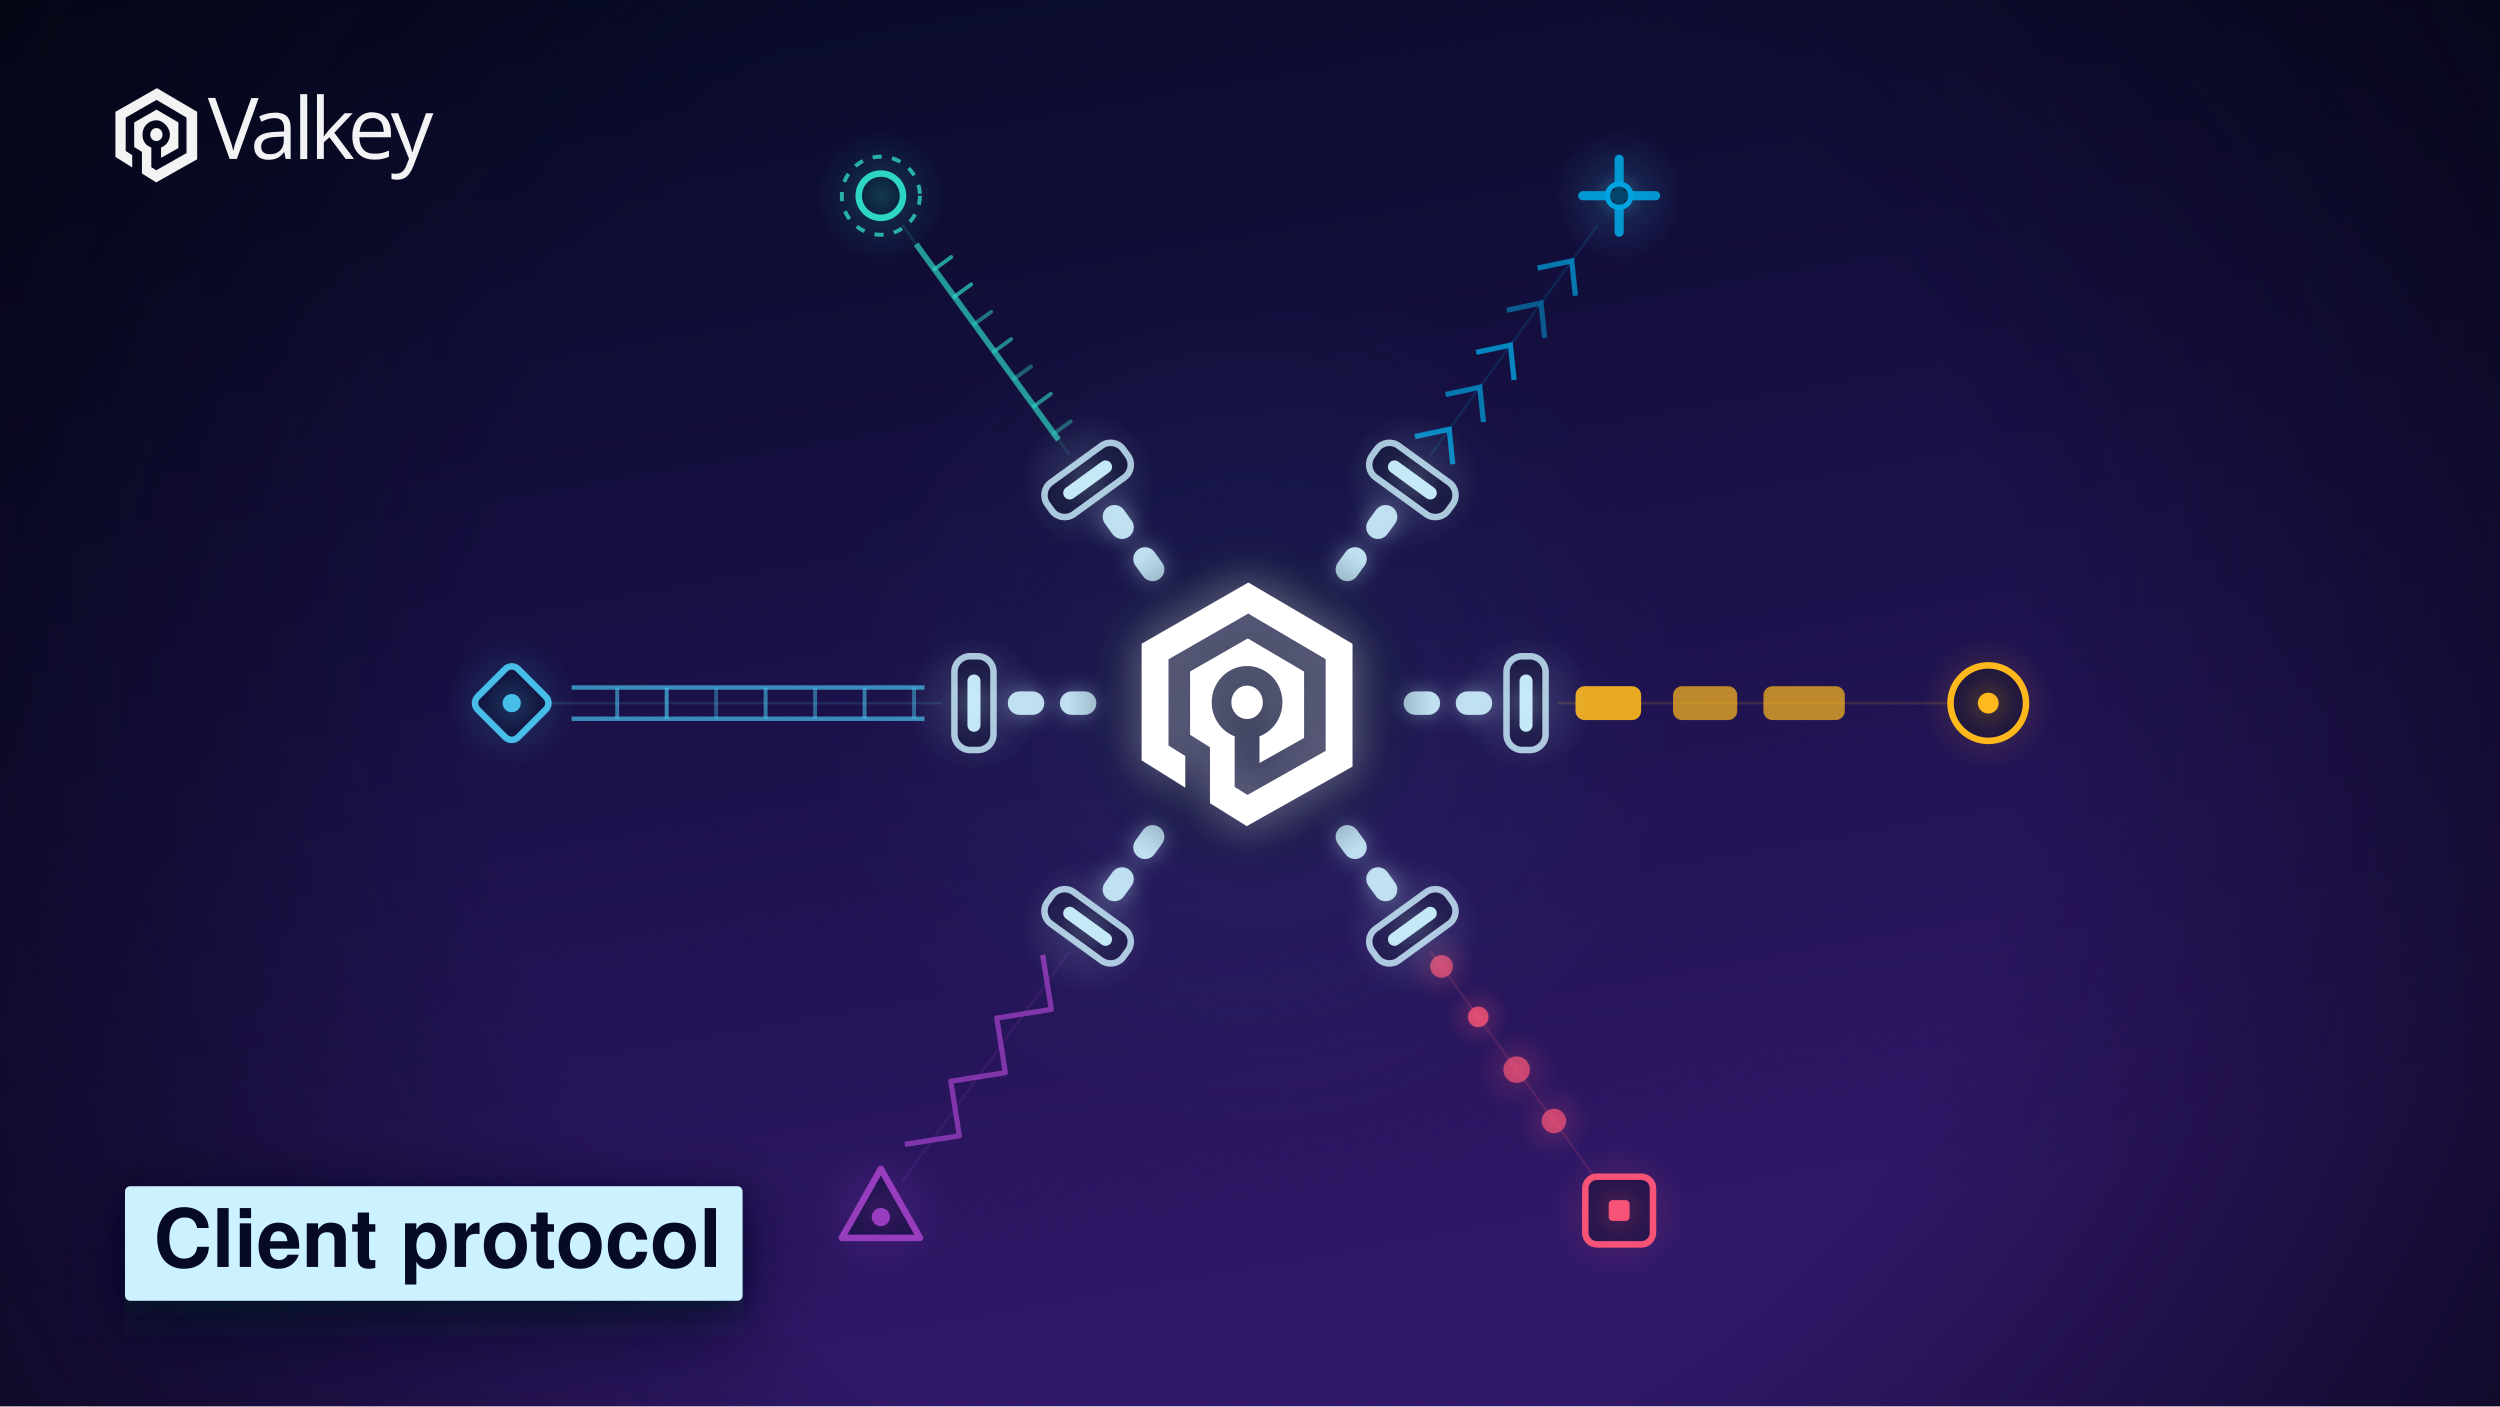
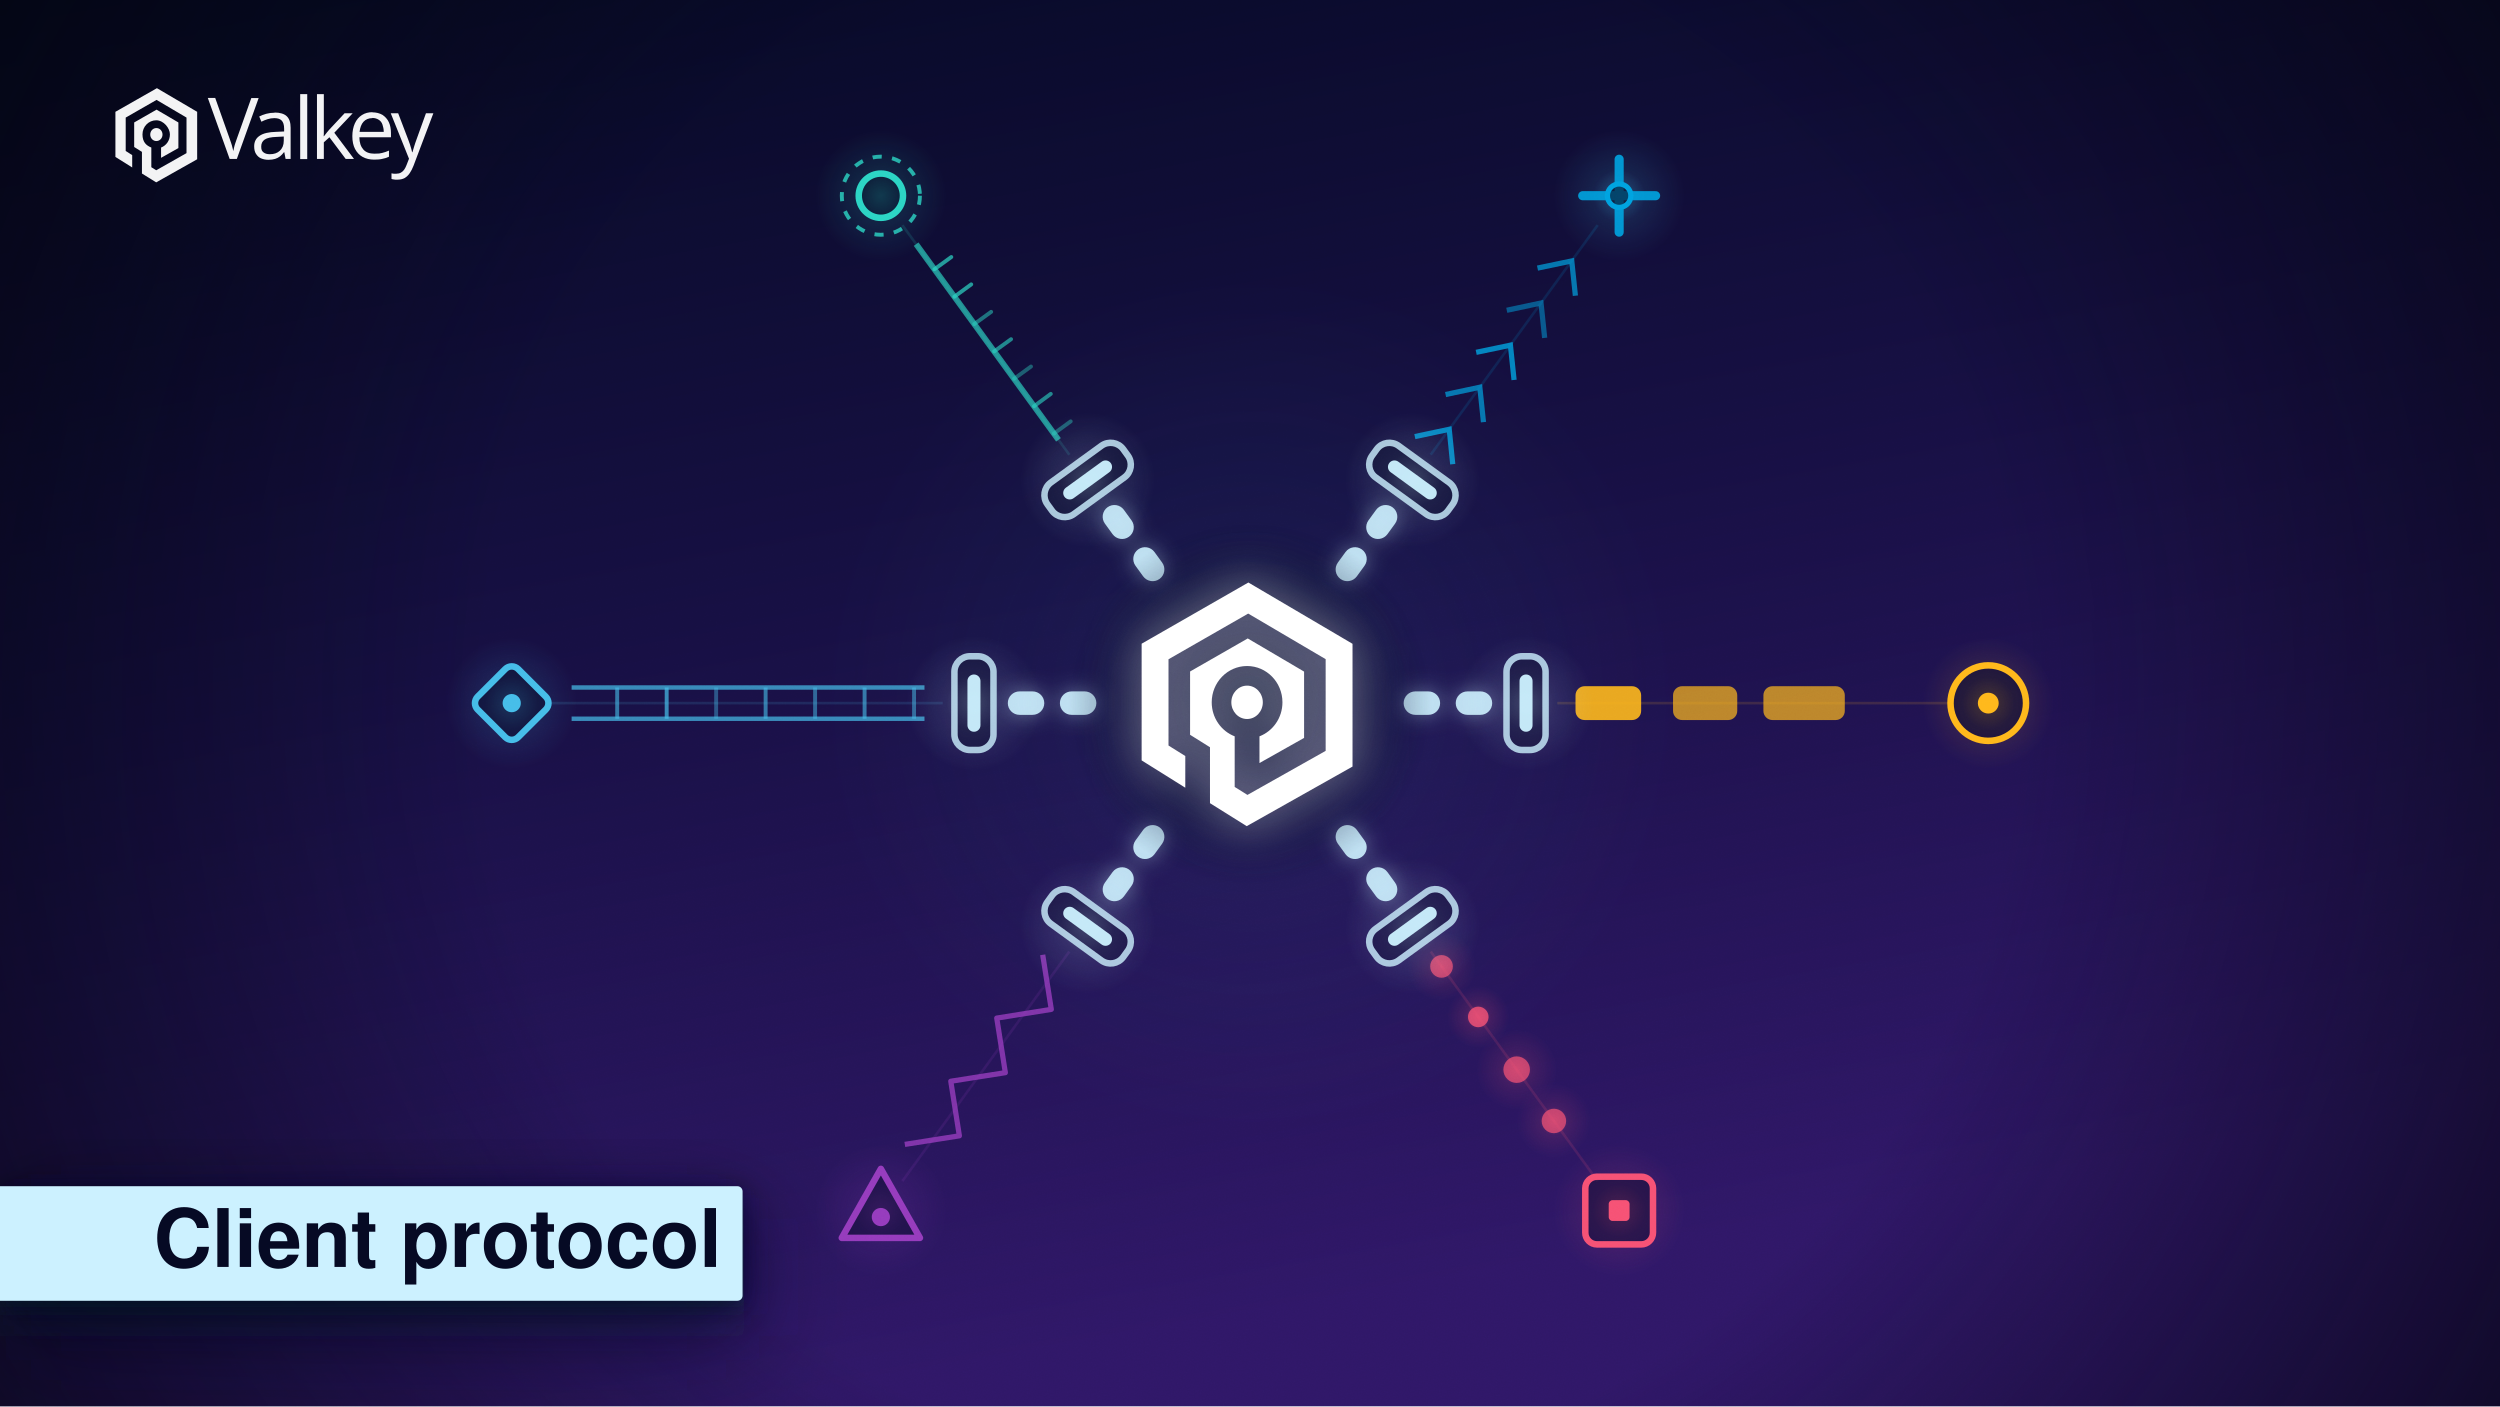
<svg xmlns="http://www.w3.org/2000/svg" width="1920" height="1080" viewBox="0 0 1920 1080">
  <defs>
    <linearGradient id="sky" x1="0" y1="0" x2="0.32" y2="1">
      <stop offset="0" stop-color="#060A24" />
      <stop offset="0.48" stop-color="#171043" />
      <stop offset="1" stop-color="#301868" />
    </linearGradient>
    <radialGradient id="vignette" gradientUnits="userSpaceOnUse" cx="960" cy="540" r="1180">
      <stop offset="0.5" stop-color="#03040F" stop-opacity="0" />
      <stop offset="1" stop-color="#03040F" stop-opacity="0.8" />
    </radialGradient>
    <radialGradient id="scrim">
      <stop offset="0" stop-color="#060A24" stop-opacity="0.72" />
      <stop offset="0.6" stop-color="#060A24" stop-opacity="0.45" />
      <stop offset="1" stop-color="#060A24" stop-opacity="0" />
    </radialGradient>
    <filter id="grain" x="0" y="0" width="100%" height="100%">
      <feTurbulence type="fractalNoise" baseFrequency="0.85" numOctaves="4" stitchTiles="stitch" />
      <feColorMatrix type="saturate" values="0" />
    </filter>
    <radialGradient id="h-cyan">
      <stop offset="0" stop-color="#46BDE9" stop-opacity="0.75" />
      <stop offset="0.4" stop-color="#46BDE9" stop-opacity="0.22" />
      <stop offset="1" stop-color="#46BDE9" stop-opacity="0" />
    </radialGradient>
    <radialGradient id="h-ice">
      <stop offset="0" stop-color="#CCF1FF" stop-opacity="0.75" />
      <stop offset="0.4" stop-color="#CCF1FF" stop-opacity="0.22" />
      <stop offset="1" stop-color="#CCF1FF" stop-opacity="0" />
    </radialGradient>
    <radialGradient id="h-mint">
      <stop offset="0" stop-color="#2CD5C4" stop-opacity="0.75" />
      <stop offset="0.4" stop-color="#2CD5C4" stop-opacity="0.22" />
      <stop offset="1" stop-color="#2CD5C4" stop-opacity="0" />
    </radialGradient>
    <radialGradient id="h-coral">
      <stop offset="0" stop-color="#F65275" stop-opacity="0.75" />
      <stop offset="0.4" stop-color="#F65275" stop-opacity="0.22" />
      <stop offset="1" stop-color="#F65275" stop-opacity="0" />
    </radialGradient>
    <radialGradient id="h-violet">
      <stop offset="0" stop-color="#963CBD" stop-opacity="0.75" />
      <stop offset="0.4" stop-color="#963CBD" stop-opacity="0.22" />
      <stop offset="1" stop-color="#963CBD" stop-opacity="0" />
    </radialGradient>
    <radialGradient id="h-gold">
      <stop offset="0" stop-color="#FFB81C" stop-opacity="0.75" />
      <stop offset="0.4" stop-color="#FFB81C" stop-opacity="0.22" />
      <stop offset="1" stop-color="#FFB81C" stop-opacity="0" />
    </radialGradient>
    <filter id="blur3" x="-70%" y="-70%" width="240%" height="240%">
      <feGaussianBlur stdDeviation="3" />
    </filter>
    <filter id="blur8" x="-70%" y="-70%" width="240%" height="240%">
      <feGaussianBlur stdDeviation="8" />
    </filter>
    <filter id="blur18" x="-70%" y="-70%" width="240%" height="240%">
      <feGaussianBlur stdDeviation="18" />
    </filter>
    <filter id="blur40" x="-70%" y="-70%" width="240%" height="240%">
      <feGaussianBlur stdDeviation="40" />
    </filter>
  </defs>
  <rect width="1920" height="1080" fill="url(#sky)" />
  <circle cx="960" cy="540" r="330" fill="url(#h-cyan)" opacity="0.2" />
  <g>
    <line x1="1196" y1="540" x2="1499" y2="540" stroke="#FFB81C" stroke-width="2" opacity="0.14" />
    <rect x="1210" y="527" width="50.4" height="26" rx="7" fill="#FFB81C" opacity="0.9" transform="rotate(0 1235.2 540)" />
    <rect x="1284.9" y="527" width="49.3" height="26" rx="7" fill="#FFB81C" opacity="0.7" transform="rotate(0 1309.5 540)" />
    <rect x="1354.3" y="527" width="62.5" height="26" rx="7" fill="#FFB81C" opacity="0.7" transform="rotate(0 1385.5 540)" />
    <line x1="1098.8" y1="730.8" x2="1227" y2="907.1" stroke="#F65275" stroke-width="2" opacity="0.14" />
    <circle cx="1107.1" cy="742.2" r="26.1" fill="url(#h-coral)" opacity="0.5" />
    <circle cx="1107.1" cy="742.2" r="8.7" fill="#F65275" opacity="0.7" />
    <circle cx="1135.3" cy="781" r="23.7" fill="url(#h-coral)" opacity="0.6" />
    <circle cx="1135.3" cy="781" r="7.9" fill="#F65275" opacity="0.8" />
    <circle cx="1164.8" cy="821.5" r="30.6" fill="url(#h-coral)" opacity="0.5" />
    <circle cx="1164.8" cy="821.5" r="10.2" fill="#F65275" opacity="0.7" />
    <circle cx="1193.4" cy="860.9" r="28.3" fill="url(#h-coral)" opacity="0.5" />
    <circle cx="1193.4" cy="860.9" r="9.4" fill="#F65275" opacity="0.7" />
    <line x1="821.2" y1="730.8" x2="693" y2="907.1" stroke="#963CBD" stroke-width="2" opacity="0.14" />
    <path d="M 800.8 733.3 L 807.4 775.2 L 765.5 781.9 L 772.1 823.8 L 730.2 830.4 L 736.8 872.3 L 694.9 878.9" fill="none" stroke="#963CBD" stroke-width="4" stroke-linejoin="round" opacity="0.8" />
    <line x1="724" y1="540" x2="421" y2="540" stroke="#46BDE9" stroke-width="2" opacity="0.14" />
    <line x1="710" y1="552" x2="439" y2="552" stroke="#46BDE9" stroke-width="3.4" opacity="0.7" />
    <line x1="710" y1="528" x2="439" y2="528" stroke="#46BDE9" stroke-width="3.4" opacity="0.7" />
    <line x1="702" y1="552" x2="702" y2="528" stroke="#46BDE9" stroke-width="3" opacity="0.5" />
    <line x1="664" y1="552" x2="664" y2="528" stroke="#46BDE9" stroke-width="3" opacity="0.6" />
    <line x1="626" y1="552" x2="626" y2="528" stroke="#46BDE9" stroke-width="3" opacity="0.5" />
    <line x1="588" y1="552" x2="588" y2="528" stroke="#46BDE9" stroke-width="3" opacity="0.6" />
    <line x1="550" y1="552" x2="550" y2="528" stroke="#46BDE9" stroke-width="3" opacity="0.4" />
    <line x1="512" y1="552" x2="512" y2="528" stroke="#46BDE9" stroke-width="3" opacity="0.7" />
    <line x1="474" y1="552" x2="474" y2="528" stroke="#46BDE9" stroke-width="3" opacity="0.6" />
    <line x1="821.2" y1="349.2" x2="693" y2="172.9" stroke="#2CD5C4" stroke-width="2" opacity="0.14" />
    <line x1="812.9" y1="337.8" x2="703.6" y2="187.5" stroke="#2CD5C4" stroke-width="4.5" opacity="0.65" />
    <line x1="809.4" y1="333" x2="822.3" y2="323.6" stroke="#2CD5C4" stroke-width="3" stroke-linecap="round" opacity="0.4" />
    <line x1="794.1" y1="312" x2="807" y2="302.5" stroke="#2CD5C4" stroke-width="3" stroke-linecap="round" opacity="0.6" />
    <line x1="778.8" y1="290.9" x2="791.8" y2="281.5" stroke="#2CD5C4" stroke-width="3" stroke-linecap="round" opacity="0.4" />
    <line x1="763.5" y1="269.9" x2="776.5" y2="260.5" stroke="#2CD5C4" stroke-width="3" stroke-linecap="round" opacity="0.6" />
    <line x1="748.2" y1="248.9" x2="761.2" y2="239.5" stroke="#2CD5C4" stroke-width="3" stroke-linecap="round" opacity="0.5" />
    <line x1="732.9" y1="227.9" x2="745.9" y2="218.4" stroke="#2CD5C4" stroke-width="3" stroke-linecap="round" opacity="0.7" />
    <line x1="717.6" y1="206.8" x2="730.6" y2="197.4" stroke="#2CD5C4" stroke-width="3" stroke-linecap="round" opacity="0.7" />
    <line x1="1098.8" y1="349.2" x2="1227" y2="172.9" stroke="#00A3E0" stroke-width="2" opacity="0.14" />
    <path d="M 1086.6 335.3 L 1113 329.7 L 1115.7 356.5" fill="none" stroke="#00A3E0" stroke-width="4" stroke-linejoin="miter" opacity="0.8" />
    <path d="M 1110.2 303 L 1136.5 297.4 L 1139.3 324.2" fill="none" stroke="#00A3E0" stroke-width="4" stroke-linejoin="miter" opacity="0.7" />
    <path d="M 1133.7 270.6 L 1160 265.1 L 1162.8 291.8" fill="none" stroke="#00A3E0" stroke-width="4" stroke-linejoin="miter" opacity="0.8" />
    <path d="M 1157.2 238.3 L 1183.5 232.7 L 1186.3 259.5" fill="none" stroke="#00A3E0" stroke-width="4" stroke-linejoin="miter" opacity="0.5" />
    <path d="M 1180.8 205.9 L 1207.1 200.4 L 1209.9 227.1" fill="none" stroke="#00A3E0" stroke-width="4" stroke-linejoin="miter" opacity="0.7" />
  </g>
  <g filter="url(#blur8)" opacity="0.45">
    <rect x="1078" y="531" width="28" height="18" rx="9" fill="#CCF1FF" opacity="0.9" transform="rotate(0 1092 540)" />
    <rect x="1118" y="531" width="28" height="18" rx="9" fill="#CCF1FF" opacity="0.9" transform="rotate(0 1132 540)" />
    <rect x="1023.7" y="637.7" width="28" height="18" rx="9" fill="#CCF1FF" opacity="0.9" transform="rotate(54 1037.7 646.7)" />
    <rect x="1047.2" y="670.1" width="28" height="18" rx="9" fill="#CCF1FF" opacity="0.9" transform="rotate(54 1061.2 679.1)" />
    <rect x="868.3" y="637.7" width="28" height="18" rx="9" fill="#CCF1FF" opacity="0.9" transform="rotate(126 882.3 646.7)" />
    <rect x="844.8" y="670.1" width="28" height="18" rx="9" fill="#CCF1FF" opacity="0.9" transform="rotate(126 858.8 679.1)" />
    <rect x="814" y="531" width="28" height="18" rx="9" fill="#CCF1FF" opacity="0.9" transform="rotate(180 828 540)" />
    <rect x="774" y="531" width="28" height="18" rx="9" fill="#CCF1FF" opacity="0.9" transform="rotate(180 788 540)" />
    <rect x="868.3" y="424.3" width="28" height="18" rx="9" fill="#CCF1FF" opacity="0.9" transform="rotate(-126 882.3 433.3)" />
    <rect x="844.8" y="391.9" width="28" height="18" rx="9" fill="#CCF1FF" opacity="0.9" transform="rotate(-126 858.8 400.9)" />
    <rect x="1023.7" y="424.3" width="28" height="18" rx="9" fill="#CCF1FF" opacity="0.9" transform="rotate(-54 1037.7 433.3)" />
    <rect x="1047.2" y="391.9" width="28" height="18" rx="9" fill="#CCF1FF" opacity="0.9" transform="rotate(-54 1061.2 400.9)" />
  </g>
  <g>
    <rect x="1078" y="531" width="28" height="18" rx="9" fill="#CCF1FF" opacity="0.9" transform="rotate(0 1092 540)" />
    <rect x="1118" y="531" width="28" height="18" rx="9" fill="#CCF1FF" opacity="0.9" transform="rotate(0 1132 540)" />
    <rect x="1023.7" y="637.7" width="28" height="18" rx="9" fill="#CCF1FF" opacity="0.9" transform="rotate(54 1037.7 646.7)" />
    <rect x="1047.2" y="670.1" width="28" height="18" rx="9" fill="#CCF1FF" opacity="0.9" transform="rotate(54 1061.2 679.1)" />
    <rect x="868.3" y="637.7" width="28" height="18" rx="9" fill="#CCF1FF" opacity="0.9" transform="rotate(126 882.3 646.7)" />
    <rect x="844.8" y="670.1" width="28" height="18" rx="9" fill="#CCF1FF" opacity="0.9" transform="rotate(126 858.8 679.1)" />
    <rect x="814" y="531" width="28" height="18" rx="9" fill="#CCF1FF" opacity="0.9" transform="rotate(180 828 540)" />
    <rect x="774" y="531" width="28" height="18" rx="9" fill="#CCF1FF" opacity="0.9" transform="rotate(180 788 540)" />
    <rect x="868.3" y="424.3" width="28" height="18" rx="9" fill="#CCF1FF" opacity="0.9" transform="rotate(-126 882.3 433.3)" />
    <rect x="844.8" y="391.9" width="28" height="18" rx="9" fill="#CCF1FF" opacity="0.9" transform="rotate(-126 858.8 400.9)" />
    <rect x="1023.7" y="424.3" width="28" height="18" rx="9" fill="#CCF1FF" opacity="0.9" transform="rotate(-54 1037.7 433.3)" />
    <rect x="1047.2" y="391.9" width="28" height="18" rx="9" fill="#CCF1FF" opacity="0.9" transform="rotate(-54 1061.2 400.9)" />
  </g>
  <g>
    <circle cx="1172" cy="540" r="52" fill="url(#h-ice)" opacity="0.45" />
    <rect x="1157" y="504" width="30" height="72" rx="12" fill="#060A24" fill-opacity="0.4" stroke="#CCF1FF" stroke-width="5" opacity="0.8" transform="rotate(0 1172 540)" />
    <rect x="1167" y="518" width="10" height="44" rx="5" fill="#CCF1FF" opacity="0.95" transform="rotate(0 1172 540)" />
    <circle cx="1084.7" cy="711.4" r="52" fill="url(#h-ice)" opacity="0.45" />
    <rect x="1069.7" y="675.4" width="30" height="72" rx="12" fill="#060A24" fill-opacity="0.4" stroke="#CCF1FF" stroke-width="5" opacity="0.8" transform="rotate(54 1084.7 711.4)" />
    <rect x="1079.7" y="689.4" width="10" height="44" rx="5" fill="#CCF1FF" opacity="0.95" transform="rotate(54 1084.7 711.4)" />
    <circle cx="835.3" cy="711.4" r="52" fill="url(#h-ice)" opacity="0.45" />
    <rect x="820.3" y="675.4" width="30" height="72" rx="12" fill="#060A24" fill-opacity="0.4" stroke="#CCF1FF" stroke-width="5" opacity="0.8" transform="rotate(126 835.3 711.4)" />
    <rect x="830.3" y="689.4" width="10" height="44" rx="5" fill="#CCF1FF" opacity="0.95" transform="rotate(126 835.3 711.4)" />
    <circle cx="748" cy="540" r="52" fill="url(#h-ice)" opacity="0.45" />
    <rect x="733" y="504" width="30" height="72" rx="12" fill="#060A24" fill-opacity="0.4" stroke="#CCF1FF" stroke-width="5" opacity="0.8" transform="rotate(180 748 540)" />
    <rect x="743" y="518" width="10" height="44" rx="5" fill="#CCF1FF" opacity="0.95" transform="rotate(180 748 540)" />
    <circle cx="835.3" cy="368.6" r="52" fill="url(#h-ice)" opacity="0.45" />
    <rect x="820.3" y="332.6" width="30" height="72" rx="12" fill="#060A24" fill-opacity="0.4" stroke="#CCF1FF" stroke-width="5" opacity="0.8" transform="rotate(-126 835.3 368.6)" />
    <rect x="830.3" y="346.6" width="10" height="44" rx="5" fill="#CCF1FF" opacity="0.95" transform="rotate(-126 835.3 368.6)" />
    <circle cx="1084.7" cy="368.6" r="52" fill="url(#h-ice)" opacity="0.45" />
    <rect x="1069.7" y="332.6" width="30" height="72" rx="12" fill="#060A24" fill-opacity="0.4" stroke="#CCF1FF" stroke-width="5" opacity="0.8" transform="rotate(-54 1084.7 368.6)" />
    <rect x="1079.7" y="346.6" width="10" height="44" rx="5" fill="#CCF1FF" opacity="0.95" transform="rotate(-54 1084.7 368.6)" />
  </g>
  <g>
    <circle cx="1527" cy="540" r="50" fill="url(#h-gold)" opacity="0.5" />
    <circle cx="1527" cy="540" r="29" fill="#060A24" fill-opacity="0.4" stroke="#FFB81C" stroke-width="5" />
    <circle cx="1527" cy="540" r="8" fill="#FFB81C" />
    <circle cx="1243.5" cy="929.7" r="50" fill="url(#h-coral)" opacity="0.5" />
    <rect x="1217.5" y="903.7" width="52" height="52" rx="9" fill="#060A24" fill-opacity="0.4" stroke="#F65275" stroke-width="5" />
    <rect x="1235.5" y="921.7" width="16" height="16" rx="3" fill="#F65275" />
    <circle cx="676.5" cy="929.7" r="50" fill="url(#h-violet)" opacity="0.5" />
    <path d="M 676.5 897.7 L 706.5 950.7 L 646.5 950.7 Z" fill="#060A24" fill-opacity="0.4" stroke="#963CBD" stroke-width="5" stroke-linejoin="round" />
    <circle cx="676.5" cy="934.7" r="7" fill="#963CBD" />
    <circle cx="393" cy="540" r="50" fill="url(#h-cyan)" opacity="0.5" />
    <rect x="371" y="518" width="44" height="44" rx="7" fill="#060A24" fill-opacity="0.4" stroke="#46BDE9" stroke-width="5" transform="rotate(45 393 540)" />
    <circle cx="393" cy="540" r="7" fill="#46BDE9" />
    <circle cx="676.5" cy="150.3" r="50" fill="url(#h-mint)" opacity="0.5" />
    <circle cx="676.5" cy="150.3" r="30" fill="none" stroke="#2CD5C4" stroke-width="3" stroke-dasharray="7 8" opacity="0.8" />
    <circle cx="676.5" cy="150.3" r="17" fill="#060A24" fill-opacity="0.4" stroke="#2CD5C4" stroke-width="5" />
    <circle cx="1243.5" cy="150.3" r="50" fill="url(#h-cyan)" opacity="0.5" />
    <path d="M 1215.5 150.3 L 1271.5 150.3 M 1243.5 122.3 L 1243.5 178.3" stroke="#00A3E0" stroke-width="7" stroke-linecap="round" opacity="0.9" />
    <circle cx="1243.5" cy="150.3" r="9" fill="#060A24" fill-opacity="0.6" stroke="#00A3E0" stroke-width="4" />
  </g>
  <circle cx="960" cy="540" r="140" fill="url(#scrim)" />
  <g filter="url(#blur18)" opacity="0.5">
    <g transform="translate(874.1 442) scale(2.6849)">
      <path d="M 13.482 60.695 L 0.998 52.884 L 0.998 19.503 L 31.528 2.001 L 61.318 19.532 L 61.318 54.645 L 31.055 71.689 L 20.548 65.116 L 20.548 51.041 L 20.548 49.12 L 14.852 45.556 L 14.852 27.453 L 31.346 17.997 L 47.464 27.482 L 47.464 46.451 L 34.703 53.638 L 34.703 45.999 C 38.529 44.526 41.274 40.739 41.274 36.27 C 41.274 30.511 36.713 25.884 31.158 25.884 C 25.603 25.884 21.042 30.511 21.042 36.27 C 21.042 40.739 23.787 44.526 27.612 45.999 L 27.612 60.474 L 31.261 62.756 L 53.635 50.155 L 53.635 23.925 L 31.477 10.885 L 8.681 23.954 L 8.681 48.629 L 13.482 51.633 L 13.482 60.695 Z M 31.158 31.498 C 33.672 31.498 35.66 33.664 35.66 36.27 C 35.66 38.877 33.672 41.043 31.158 41.043 C 28.644 41.043 26.656 38.877 26.656 36.27 C 26.656 33.664 28.644 31.498 31.158 31.498 Z" fill="#FFFFFF" fill-rule="evenodd" />
    </g>
  </g>
  <g>
    <g transform="translate(874.1 442) scale(2.6849)">
      <path d="M 13.482 60.695 L 0.998 52.884 L 0.998 19.503 L 31.528 2.001 L 61.318 19.532 L 61.318 54.645 L 31.055 71.689 L 20.548 65.116 L 20.548 51.041 L 20.548 49.12 L 14.852 45.556 L 14.852 27.453 L 31.346 17.997 L 47.464 27.482 L 47.464 46.451 L 34.703 53.638 L 34.703 45.999 C 38.529 44.526 41.274 40.739 41.274 36.27 C 41.274 30.511 36.713 25.884 31.158 25.884 C 25.603 25.884 21.042 30.511 21.042 36.27 C 21.042 40.739 23.787 44.526 27.612 45.999 L 27.612 60.474 L 31.261 62.756 L 53.635 50.155 L 53.635 23.925 L 31.477 10.885 L 8.681 23.954 L 8.681 48.629 L 13.482 51.633 L 13.482 60.695 Z M 31.158 31.498 C 33.672 31.498 35.66 33.664 35.66 36.27 C 35.66 38.877 33.672 41.043 31.158 41.043 C 28.644 41.043 26.656 38.877 26.656 36.27 C 26.656 33.664 28.644 31.498 31.158 31.498 Z" fill="#FFFFFF" fill-rule="evenodd" />
    </g>
  </g>
  <rect width="1920" height="1080" fill="url(#vignette)" />
  <rect width="1920" height="1080" filter="url(#grain)" opacity="0.055" style="mix-blend-mode:overlay" />
  <g opacity="0.95">
    <g transform="translate(80.6 59.4) scale(1.38583)">
      <path d="M15.2,50l-9.4-5.9v-25L28.8,6l22.3,13.1v26.3l-22.7,12.8-7.9-4.9v-12l-4.3-2.7v-13.6l12.4-7.1,12.1,7.1v14.2l-9.6,5.4v-5.7c2.9-1.1,4.9-3.9,4.9-7.3s-3.4-7.8-7.6-7.8-7.6,3.5-7.6,7.8,2.1,6.2,4.9,7.3v10.9l2.7,1.7,16.8-9.5v-19.7l-16.6-9.8-17.1,9.8v18.5l3.6,2.3v6.8ZM28.5,28.1c1.9,0,3.4,1.6,3.4,3.6s-1.5,3.6-3.4,3.6-3.4-1.6-3.4-3.6,1.5-3.6,3.4-3.6Z" fill="#FFFFFF" fill-rule="evenodd" />
      <path d="M85.2,11.4l-12.1,33.8h-4l-12.1-33.8h4.1l7.9,22.3c.3.9.6,1.8.9,2.6.3.8.5,1.6.7,2.4.2.8.4,1.5.5,2.2.2-.7.3-1.4.5-2.2.2-.8.4-1.6.7-2.4.3-.8.6-1.7.9-2.6l7.9-22.2h4.2Z" fill="#FFFFFF" />
      <path d="M94,19.5c3,0,5.3.7,6.7,2,1.5,1.4,2.2,3.5,2.2,6.5v17.2h-2.8l-.7-3.7h-.2c-.7.9-1.4,1.7-2.2,2.3-.8.6-1.7,1.1-2.7,1.4-1,.3-2.2.5-3.7.5s-2.9-.3-4.1-.8c-1.2-.5-2.1-1.4-2.8-2.5-.7-1.1-1-2.5-1-4.2,0-2.5,1-4.5,3-5.8,2-1.4,5.1-2.1,9.2-2.2l4.4-.2v-1.5c0-2.2-.5-3.7-1.4-4.6-.9-.9-2.3-1.3-4-1.3-1.3,0-2.6.2-3.8.6-1.2.4-2.3.8-3.4,1.4l-1.2-2.9c1.1-.6,2.5-1.1,3.9-1.5,1.5-.4,3-.6,4.7-.6h0ZM99.1,32.8l-3.9.2c-3.2.1-5.4.6-6.7,1.5s-1.9,2.2-1.9,3.9.4,2.5,1.3,3.2c.9.7,2,1,3.5,1,2.3,0,4.1-.6,5.5-1.9s2.2-3.1,2.2-5.6v-2.3Z" fill="#FFFFFF" />
      <path d="M112.1,45.3h-3.9V9.3h3.9v36Z" fill="#FFFFFF" />
      <path d="M121.3,9.3v18.7c0,.6,0,1.4,0,2.3,0,.9,0,1.7-.1,2.3h.2c.3-.4.8-1,1.4-1.8.6-.8,1.2-1.4,1.6-1.9l8.4-9h4.5l-10.2,10.8,10.9,14.5h-4.6l-9-12-3.1,2.8v9.2h-3.8V9.3h3.8Z" fill="#FFFFFF" />
      <path d="M148.2,19.4c2.2,0,4,.5,5.6,1.4,1.5,1,2.7,2.3,3.5,4,.8,1.7,1.2,3.7,1.2,6v2.4h-17.5c0,3,.8,5.2,2.2,6.8s3.5,2.3,6.1,2.3,3-.1,4.3-.4c1.2-.3,2.5-.7,3.8-1.3v3.4c-1.3.6-2.6,1-3.8,1.2-1.2.3-2.7.4-4.4.4-2.4,0-4.6-.5-6.4-1.5-1.8-1-3.2-2.5-4.2-4.4-1-1.9-1.5-4.3-1.5-7.1,0-2.7.5-5.1,1.4-7.1.9-2,2.2-3.5,3.9-4.6,1.7-1.1,3.7-1.6,5.9-1.6h0ZM148.2,22.6c-2.1,0-3.7.7-4.9,2-1.2,1.3-1.9,3.2-2.2,5.6h13.4c0-1.5-.3-2.8-.7-4-.4-1.2-1.1-2.1-2.1-2.7-.9-.6-2.1-1-3.6-1Z" fill="#FFFFFF" />
      <path d="M158.4,19.9h4.1l5.6,14.7c.3.9.6,1.7.9,2.5.3.8.5,1.5.7,2.3.2.7.4,1.4.5,2.1h.2c.2-.8.5-1.8.9-3,.4-1.3.8-2.6,1.3-3.9l5.3-14.7h4.1l-11,29.1c-.6,1.6-1.3,2.9-2.1,4.1-.8,1.2-1.7,2-2.8,2.7-1.1.6-2.5.9-4,.9s-1.4,0-1.9-.1c-.6,0-1-.2-1.4-.3v-3.1c.3,0,.7.1,1.2.2.5,0,1,0,1.5,0,1,0,1.8-.2,2.5-.6.7-.4,1.3-.9,1.8-1.6.5-.7.9-1.5,1.3-2.5l1.4-3.6-10.2-25.4Z" fill="#FFFFFF" />
    </g>
  </g>
  <g>
-     <rect x="96" y="937" width="474.3" height="88" rx="4" fill="#060A24" opacity="0.55" filter="url(#blur40)" />
-     <rect x="96" y="921" width="474.3" height="88" rx="4" fill="#060A24" opacity="0.5" filter="url(#blur18)" />
-     <rect x="96" y="915" width="474.3" height="88" rx="4" fill="#060A24" opacity="0.55" filter="url(#blur8)" />
-     <rect x="96" y="911" width="474.3" height="88" rx="4" fill="#CCF1FF" />
+     <rect x="-22" y="937" width="592.3" height="88" rx="4" fill="#060A24" opacity="0.55" filter="url(#blur40)" />
+     <rect x="-22" y="921" width="592.3" height="88" rx="4" fill="#060A24" opacity="0.5" filter="url(#blur18)" />
+     <rect x="-22" y="915" width="592.3" height="88" rx="4" fill="#060A24" opacity="0.55" filter="url(#blur8)" />
+     <rect x="-22" y="911" width="592.3" height="88" rx="4" fill="#CCF1FF" />
    <text x="118" y="973" fill="#060A24" font-family="Helvetica Neue, Helvetica, Arial, sans-serif" font-size="62" font-weight="600">Client protocol</text>
  </g>
</svg>
